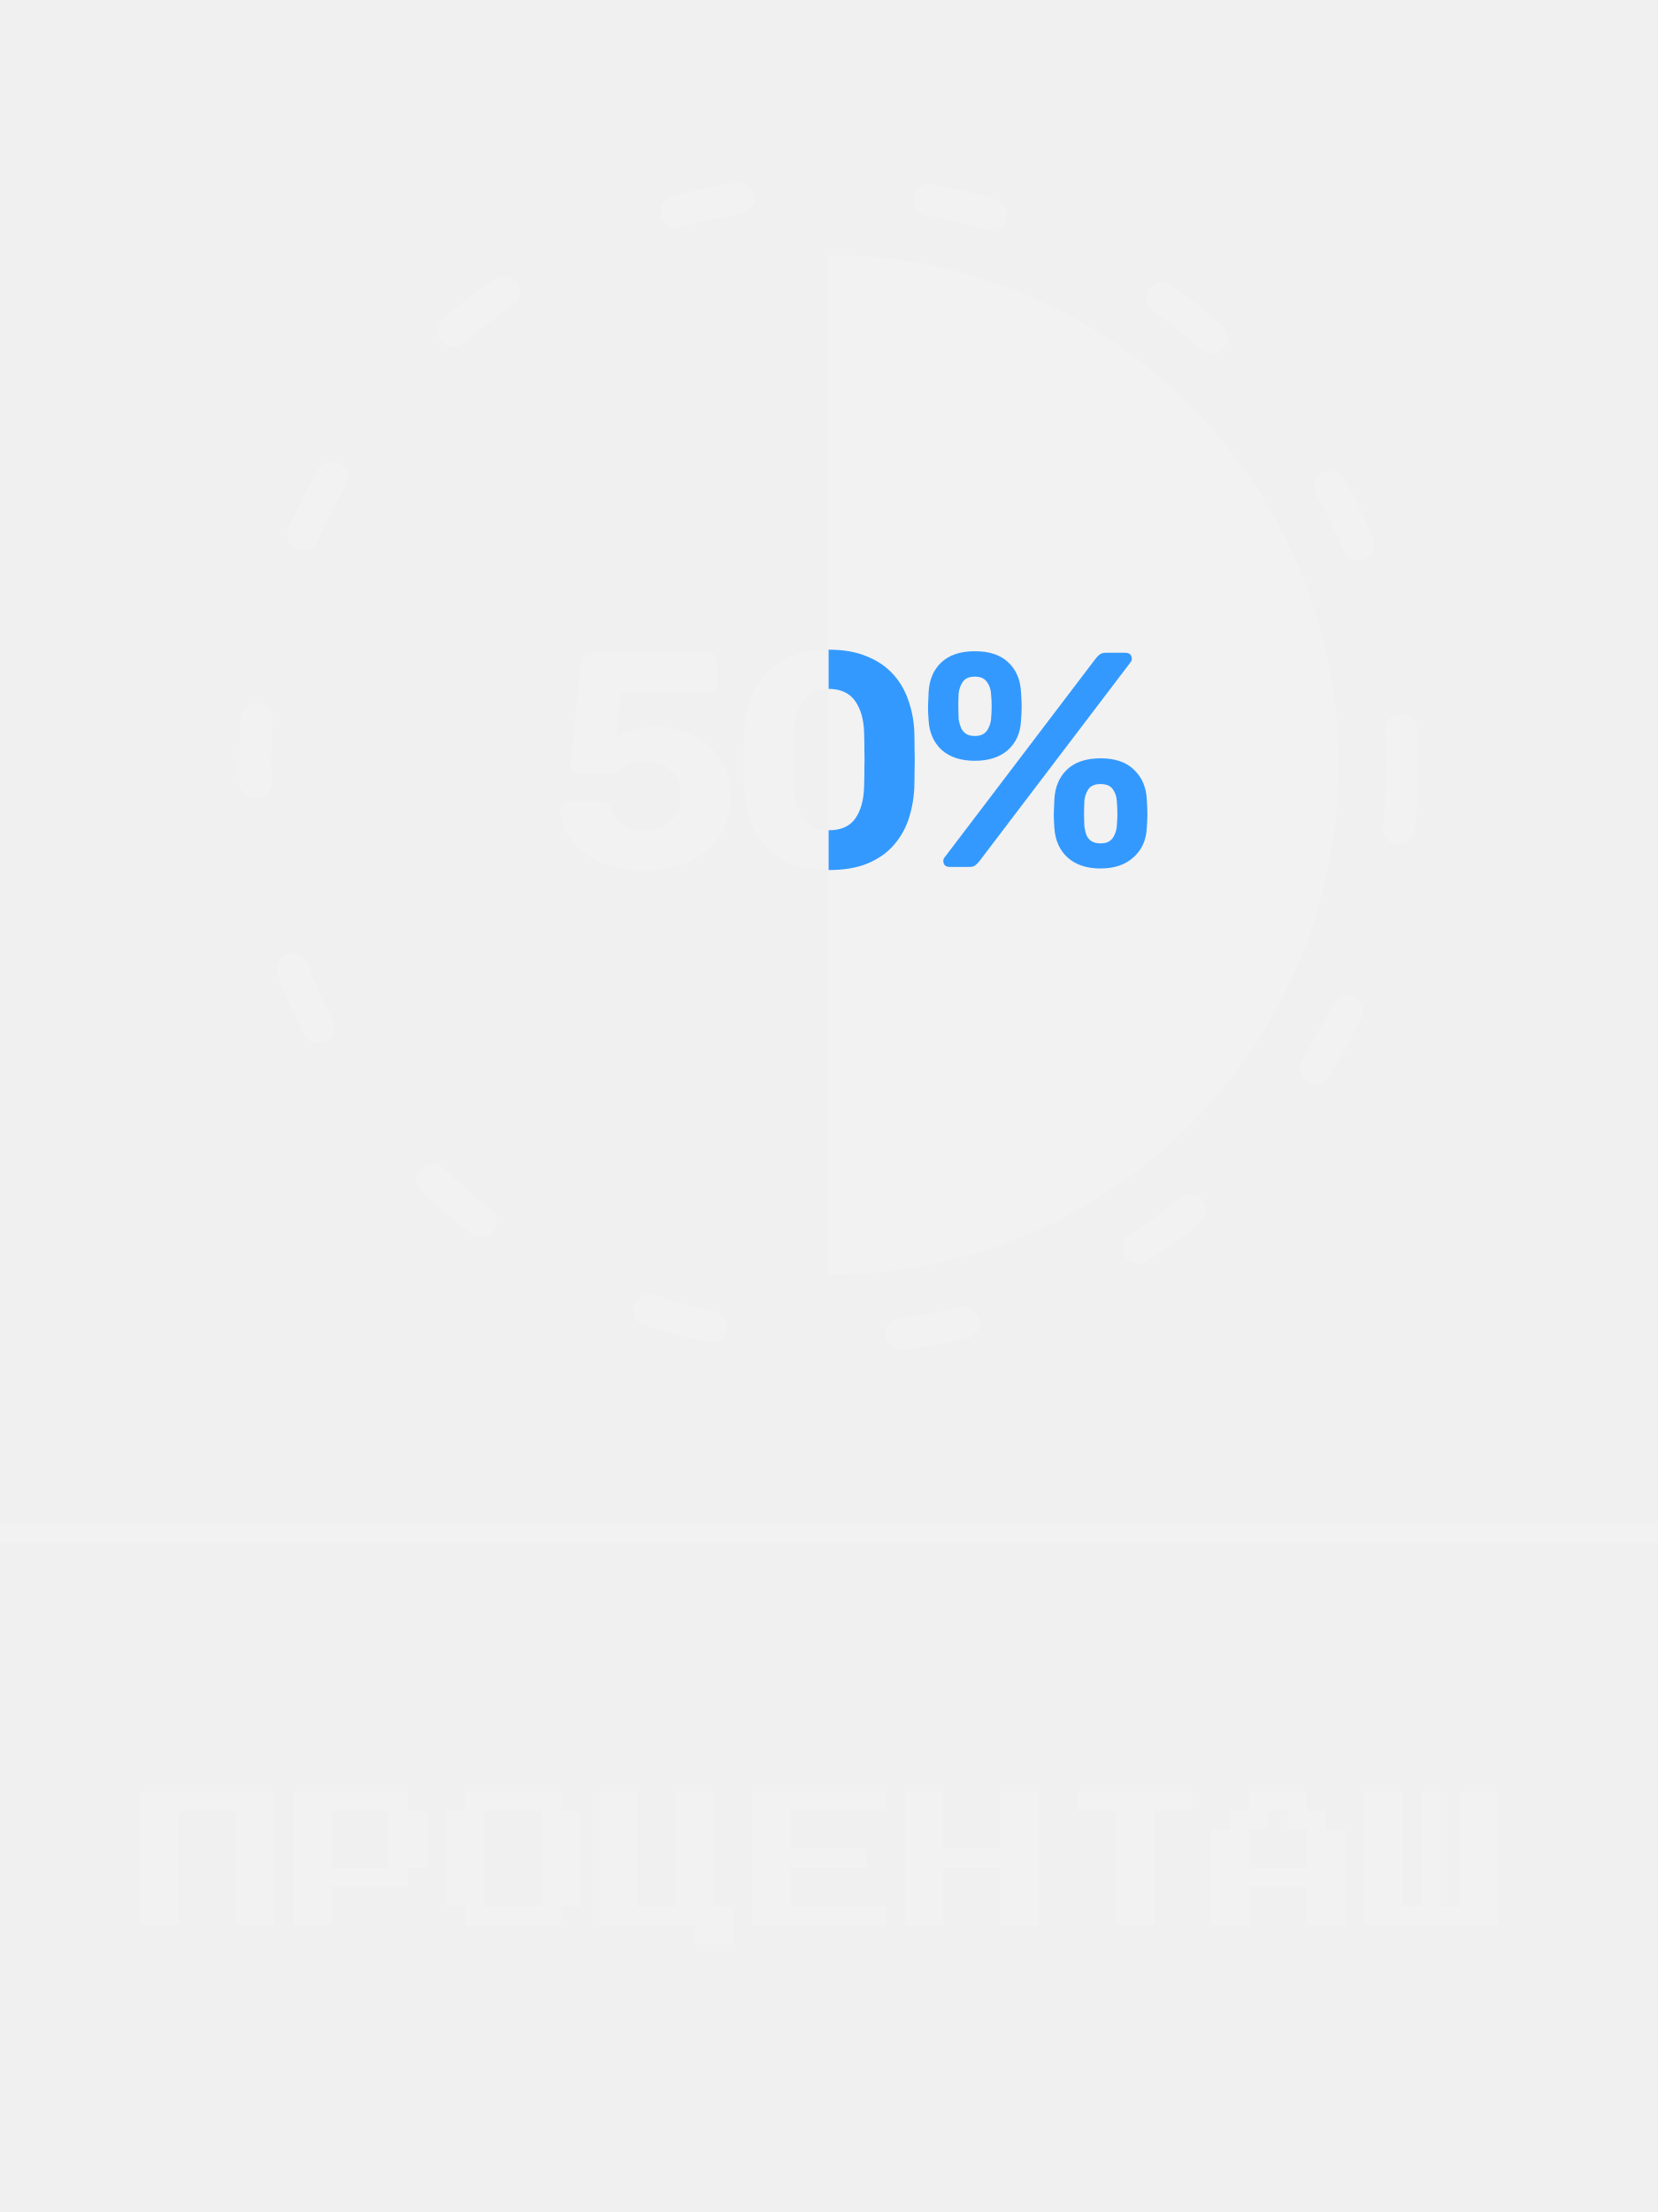
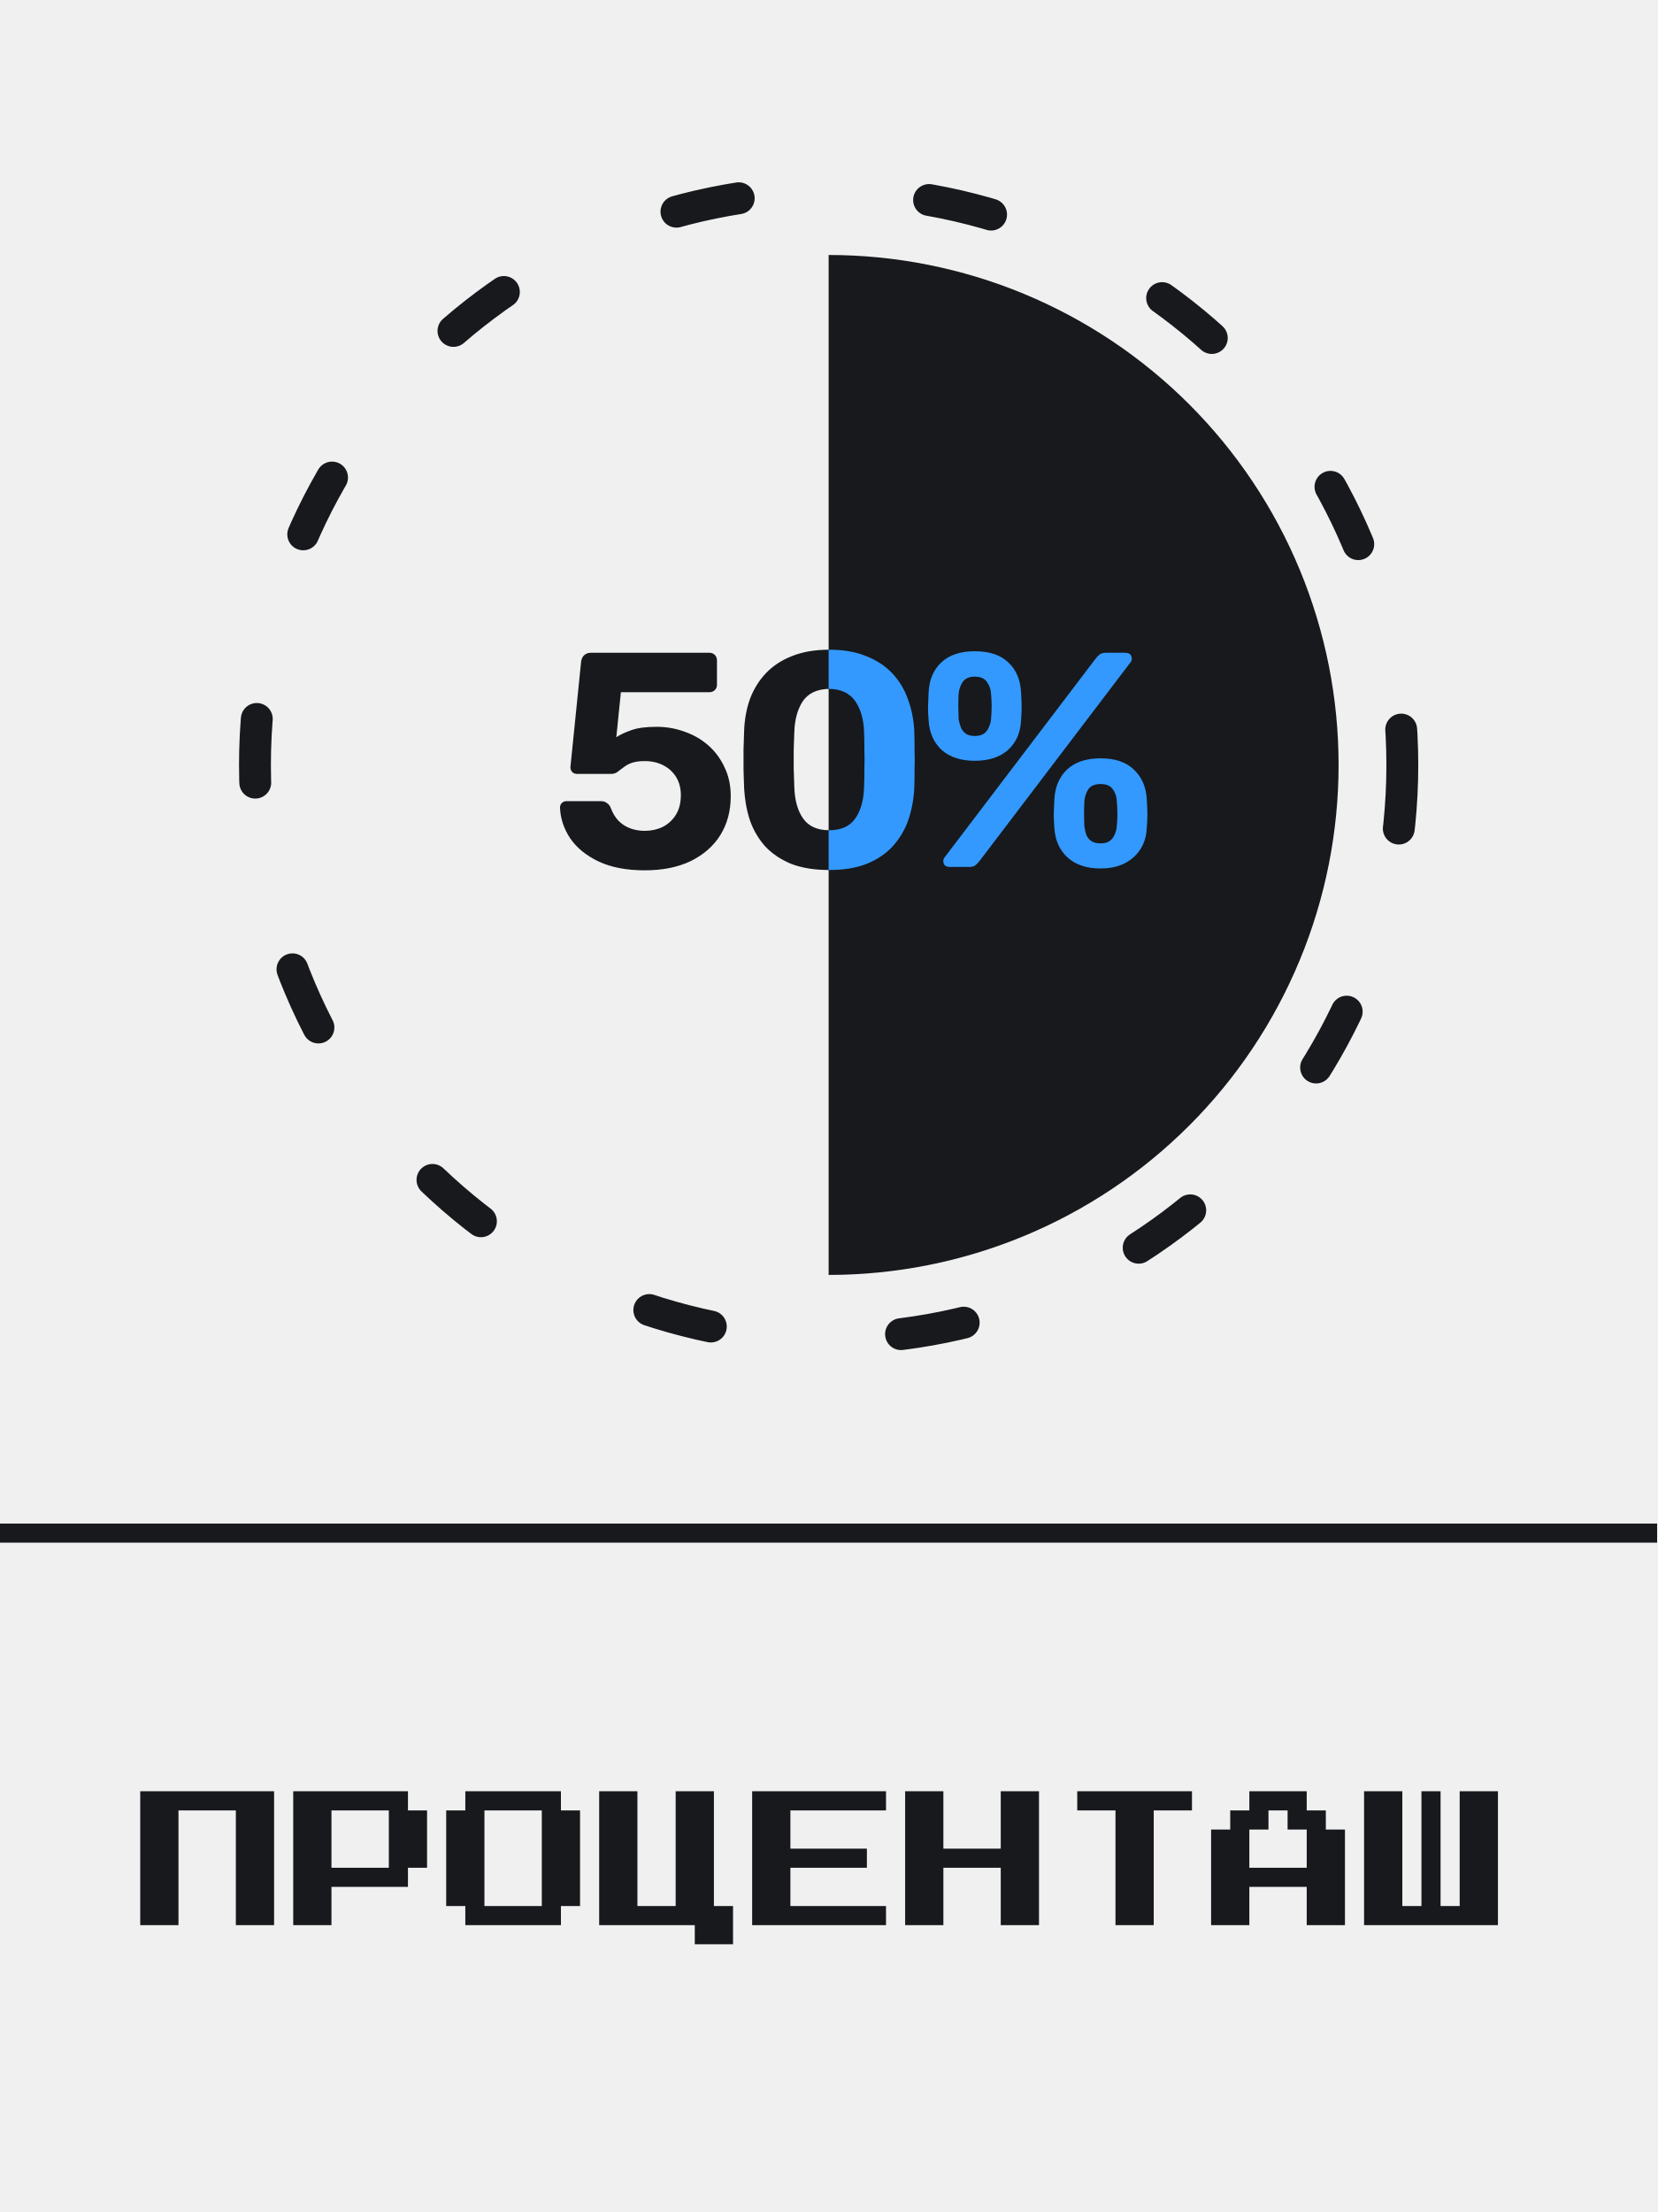
<svg xmlns="http://www.w3.org/2000/svg" width="260" height="347" viewBox="0 0 260 347" fill="none">
-   <g clip-path="url(#clip0_703_333)">
-     <mask id="path-2-inside-1_703_333" fill="white">
+   <g clip-path="url(#clip0_716_92)">
+     <mask id="path-2-inside-1_716_92" fill="white">
      <path d="M0 239H260V347H0V239Z" />
    </mask>
-     <path d="M0 242H260V236H0V242Z" fill="#F2F2F2" mask="url(#path-2-inside-1_703_333)" />
-     <path d="M22 302V281H43V302H37V284H28V302H22ZM46 302V281H64V284H67V293H64V296H52V302H46ZM52 293H61V284H52V293ZM73 302V299H70V284H73V281H88V284H91V299H88V302H73ZM76 299H85V284H76V299ZM109 305V302H94V281H100V299H106V281H112V299H115V305H109ZM118 302V281H139V284H124V290H136V293H124V299H139V302H118ZM142 302V281H148V290H157V281H163V302H157V293H148V302H142ZM175 302V284H169V281H187V284H181V302H175ZM190 302V287H193V284H196V281H205V284H208V287H211V302H205V296H196V302H190ZM196 293H205V287H202V284H199V287H196V293ZM214 302V281H220V299H223V281H226V299H229V281H235V302H214Z" fill="#F2F2F2" />
-     <circle cx="130" cy="120" r="90" stroke="#F2F2F2" stroke-width="5" stroke-linecap="round" stroke-dasharray="10 30" />
-     <path d="M130 40C140.506 40 150.909 42.069 160.615 46.09C170.321 50.11 179.14 56.003 186.569 63.431C193.997 70.86 199.89 79.679 203.91 89.385C207.931 99.091 210 109.494 210 120C210 130.506 207.931 140.909 203.91 150.615C199.89 160.321 193.997 169.14 186.569 176.569C179.14 183.997 170.321 189.89 160.615 193.91C150.909 197.931 140.506 200 130 200L130 120L130 40Z" fill="#F2F2F2" />
-     <path d="M101.151 136.528C98.271 136.528 95.855 136.064 93.903 135.136C91.951 134.208 90.463 132.992 89.439 131.488C88.447 129.984 87.919 128.384 87.855 126.688C87.855 126.4 87.951 126.16 88.143 125.968C88.335 125.776 88.575 125.68 88.863 125.68H94.287C94.671 125.68 94.975 125.776 95.199 125.968C95.455 126.128 95.647 126.352 95.775 126.64C96.095 127.504 96.511 128.208 97.023 128.752C97.567 129.296 98.191 129.696 98.895 129.952C99.599 130.208 100.351 130.336 101.151 130.336C102.175 130.336 103.119 130.128 103.983 129.712C104.847 129.264 105.535 128.624 106.047 127.792C106.559 126.96 106.815 125.936 106.815 124.72C106.815 123.664 106.575 122.736 106.095 121.936C105.615 121.136 104.943 120.512 104.079 120.064C103.215 119.616 102.239 119.392 101.151 119.392C100.319 119.392 99.631 119.488 99.087 119.68C98.575 119.872 98.143 120.112 97.791 120.4C97.439 120.656 97.119 120.896 96.831 121.12C96.543 121.312 96.223 121.408 95.871 121.408H90.543C90.255 121.408 89.999 121.312 89.775 121.12C89.583 120.896 89.487 120.64 89.487 120.352L91.167 103.792C91.231 103.344 91.391 103.008 91.647 102.784C91.935 102.528 92.271 102.4 92.655 102.4H111.279C111.631 102.4 111.919 102.512 112.143 102.736C112.367 102.96 112.479 103.248 112.479 103.6V107.44C112.479 107.76 112.367 108.032 112.143 108.256C111.919 108.48 111.631 108.592 111.279 108.592H97.407L96.687 115.648C97.327 115.232 98.111 114.864 99.039 114.544C99.999 114.192 101.327 114.016 103.023 114.016C104.559 114.016 106.015 114.272 107.391 114.784C108.799 115.264 110.047 115.984 111.135 116.944C112.223 117.904 113.071 119.056 113.679 120.4C114.319 121.712 114.639 123.216 114.639 124.912C114.639 127.216 114.095 129.248 113.007 131.008C111.919 132.736 110.367 134.096 108.351 135.088C106.335 136.048 103.935 136.528 101.151 136.528ZM130.087 136.48C127.783 136.48 125.799 136.16 124.135 135.52C122.503 134.848 121.143 133.936 120.055 132.784C118.999 131.6 118.199 130.24 117.655 128.704C117.143 127.136 116.839 125.472 116.743 123.712C116.711 122.848 116.679 121.888 116.647 120.832C116.647 119.744 116.647 118.656 116.647 117.568C116.679 116.48 116.711 115.488 116.743 114.592C116.807 112.832 117.111 111.184 117.655 109.648C118.231 108.112 119.063 106.768 120.151 105.616C121.239 104.464 122.599 103.568 124.231 102.928C125.895 102.256 127.847 101.92 130.087 101.92C132.327 101.92 134.263 102.256 135.895 102.928C137.527 103.568 138.887 104.464 139.975 105.616C141.063 106.768 141.879 108.112 142.423 109.648C142.999 111.184 143.335 112.832 143.431 114.592C143.463 115.488 143.479 116.48 143.479 117.568C143.511 118.656 143.511 119.744 143.479 120.832C143.479 121.888 143.463 122.848 143.431 123.712C143.335 125.472 143.015 127.136 142.471 128.704C141.927 130.24 141.111 131.6 140.023 132.784C138.967 133.936 137.607 134.848 135.943 135.52C134.311 136.16 132.359 136.48 130.087 136.48ZM130.087 130.24C131.943 130.24 133.303 129.632 134.167 128.416C135.031 127.2 135.495 125.552 135.559 123.472C135.591 122.544 135.607 121.584 135.607 120.592C135.639 119.6 135.639 118.608 135.607 117.616C135.607 116.624 135.591 115.696 135.559 114.832C135.495 112.848 135.031 111.232 134.167 109.984C133.303 108.736 131.943 108.096 130.087 108.064C128.199 108.096 126.823 108.736 125.959 109.984C125.127 111.232 124.679 112.848 124.615 114.832C124.583 115.696 124.551 116.624 124.519 117.616C124.519 118.608 124.519 119.6 124.519 120.592C124.551 121.584 124.583 122.544 124.615 123.472C124.679 125.552 125.143 127.2 126.007 128.416C126.871 129.632 128.231 130.24 130.087 130.24ZM149.045 136C148.341 136 147.989 135.68 147.989 135.04C147.989 134.848 148.053 134.672 148.181 134.512L171.893 103.312C172.117 103.024 172.341 102.8 172.565 102.64C172.789 102.48 173.109 102.4 173.525 102.4H176.501C177.205 102.4 177.557 102.72 177.557 103.36C177.557 103.552 177.493 103.728 177.365 103.888L153.653 135.088C153.429 135.376 153.205 135.6 152.981 135.76C152.789 135.92 152.469 136 152.021 136H149.045ZM172.661 136.24C170.485 136.24 168.757 135.664 167.477 134.512C166.229 133.36 165.541 131.824 165.413 129.904C165.349 129.072 165.317 128.336 165.317 127.696C165.349 127.056 165.381 126.288 165.413 125.392C165.509 123.472 166.165 121.92 167.381 120.736C168.629 119.552 170.389 118.96 172.661 118.96C174.933 118.96 176.677 119.552 177.893 120.736C179.141 121.92 179.813 123.472 179.909 125.392C179.973 126.288 180.005 127.056 180.005 127.696C180.005 128.336 179.973 129.072 179.909 129.904C179.813 131.824 179.109 133.36 177.797 134.512C176.517 135.664 174.805 136.24 172.661 136.24ZM172.661 132.304C173.269 132.304 173.749 132.176 174.101 131.92C174.453 131.664 174.709 131.328 174.869 130.912C175.061 130.496 175.173 130.064 175.205 129.616C175.269 128.88 175.301 128.224 175.301 127.648C175.301 127.04 175.269 126.368 175.205 125.632C175.173 124.96 174.965 124.352 174.581 123.808C174.197 123.264 173.557 122.992 172.661 122.992C171.765 122.992 171.125 123.264 170.741 123.808C170.389 124.352 170.181 124.96 170.117 125.632C170.085 126.368 170.069 127.04 170.069 127.648C170.069 128.224 170.085 128.88 170.117 129.616C170.181 130.064 170.277 130.496 170.405 130.912C170.565 131.328 170.821 131.664 171.173 131.92C171.557 132.176 172.053 132.304 172.661 132.304ZM152.933 119.344C150.757 119.344 149.029 118.784 147.749 117.664C146.501 116.512 145.813 114.976 145.685 113.056C145.621 112.224 145.589 111.504 145.589 110.896C145.621 110.256 145.653 109.488 145.685 108.592C145.781 106.64 146.437 105.088 147.653 103.936C148.901 102.752 150.661 102.16 152.933 102.16C155.237 102.16 156.997 102.752 158.213 103.936C159.429 105.088 160.085 106.64 160.181 108.592C160.245 109.488 160.277 110.256 160.277 110.896C160.277 111.504 160.245 112.224 160.181 113.056C160.085 114.976 159.397 116.512 158.117 117.664C156.837 118.784 155.109 119.344 152.933 119.344ZM152.933 115.456C153.541 115.456 154.021 115.328 154.373 115.072C154.725 114.816 154.981 114.48 155.141 114.064C155.333 113.648 155.445 113.232 155.477 112.816C155.541 112.048 155.573 111.376 155.573 110.8C155.573 110.192 155.541 109.536 155.477 108.832C155.445 108.16 155.237 107.552 154.853 107.008C154.469 106.432 153.829 106.144 152.933 106.144C152.037 106.144 151.397 106.432 151.013 107.008C150.661 107.552 150.453 108.16 150.389 108.832C150.357 109.536 150.341 110.192 150.341 110.8C150.341 111.376 150.357 112.048 150.389 112.816C150.453 113.232 150.565 113.648 150.725 114.064C150.885 114.48 151.141 114.816 151.493 115.072C151.845 115.328 152.325 115.456 152.933 115.456Z" fill="#F2F2F2" />
-     <mask id="mask0_703_333" style="mask-type:alpha" maskUnits="userSpaceOnUse" x="130" y="40" width="80" height="160">
+     <path d="M0 242H260V236H0V242Z" fill="#17191D" mask="url(#path-2-inside-1_716_92)" />
+     <path d="M22 302V281H43V302H37V284H28V302H22ZM46 302V281H64V284H67V293H64V296H52V302H46ZM52 293H61V284H52V293ZM73 302V299H70V284H73V281H88V284H91V299H88V302H73ZM76 299H85V284H76V299ZM109 305V302H94V281H100V299H106V281H112V299H115V305H109ZM118 302V281H139V284H124V290H136V293H124V299H139V302H118ZM142 302V281H148V290H157V281H163V302H157V293H148V302H142ZM175 302V284H169V281H187V284H181V302H175ZM190 302V287H193V284H196V281H205V284H208V287H211V302H205V296H196V302H190ZM196 293H205V287H202V284H199V287H196V293ZM214 302V281H220V299H223V281H226V299H229V281H235V302H214Z" fill="#17191D" />
+     <circle cx="130" cy="120" r="90" stroke="#17191D" stroke-width="5" stroke-linecap="round" stroke-dasharray="10 30" />
+     <path d="M130 40C140.506 40 150.909 42.069 160.615 46.09C170.321 50.11 179.14 56.003 186.569 63.431C193.997 70.86 199.89 79.679 203.91 89.385C207.931 99.091 210 109.494 210 120C210 130.506 207.931 140.909 203.91 150.615C199.89 160.321 193.997 169.14 186.569 176.569C179.14 183.997 170.321 189.89 160.615 193.91C150.909 197.931 140.506 200 130 200L130 120L130 40Z" fill="#17191D" />
+     <path d="M101.151 136.528C98.271 136.528 95.855 136.064 93.903 135.136C91.951 134.208 90.463 132.992 89.439 131.488C88.447 129.984 87.919 128.384 87.855 126.688C87.855 126.4 87.951 126.16 88.143 125.968C88.335 125.776 88.575 125.68 88.863 125.68H94.287C94.671 125.68 94.975 125.776 95.199 125.968C95.455 126.128 95.647 126.352 95.775 126.64C96.095 127.504 96.511 128.208 97.023 128.752C97.567 129.296 98.191 129.696 98.895 129.952C99.599 130.208 100.351 130.336 101.151 130.336C102.175 130.336 103.119 130.128 103.983 129.712C104.847 129.264 105.535 128.624 106.047 127.792C106.559 126.96 106.815 125.936 106.815 124.72C106.815 123.664 106.575 122.736 106.095 121.936C105.615 121.136 104.943 120.512 104.079 120.064C103.215 119.616 102.239 119.392 101.151 119.392C100.319 119.392 99.631 119.488 99.087 119.68C98.575 119.872 98.143 120.112 97.791 120.4C97.439 120.656 97.119 120.896 96.831 121.12C96.543 121.312 96.223 121.408 95.871 121.408H90.543C90.255 121.408 89.999 121.312 89.775 121.12C89.583 120.896 89.487 120.64 89.487 120.352L91.167 103.792C91.231 103.344 91.391 103.008 91.647 102.784C91.935 102.528 92.271 102.4 92.655 102.4H111.279C111.631 102.4 111.919 102.512 112.143 102.736C112.367 102.96 112.479 103.248 112.479 103.6V107.44C112.479 107.76 112.367 108.032 112.143 108.256C111.919 108.48 111.631 108.592 111.279 108.592H97.407L96.687 115.648C97.327 115.232 98.111 114.864 99.039 114.544C99.999 114.192 101.327 114.016 103.023 114.016C104.559 114.016 106.015 114.272 107.391 114.784C108.799 115.264 110.047 115.984 111.135 116.944C112.223 117.904 113.071 119.056 113.679 120.4C114.319 121.712 114.639 123.216 114.639 124.912C114.639 127.216 114.095 129.248 113.007 131.008C111.919 132.736 110.367 134.096 108.351 135.088C106.335 136.048 103.935 136.528 101.151 136.528ZM130.087 136.48C127.783 136.48 125.799 136.16 124.135 135.52C122.503 134.848 121.143 133.936 120.055 132.784C118.999 131.6 118.199 130.24 117.655 128.704C117.143 127.136 116.839 125.472 116.743 123.712C116.711 122.848 116.679 121.888 116.647 120.832C116.647 119.744 116.647 118.656 116.647 117.568C116.679 116.48 116.711 115.488 116.743 114.592C116.807 112.832 117.111 111.184 117.655 109.648C118.231 108.112 119.063 106.768 120.151 105.616C121.239 104.464 122.599 103.568 124.231 102.928C125.895 102.256 127.847 101.92 130.087 101.92C132.327 101.92 134.263 102.256 135.895 102.928C137.527 103.568 138.887 104.464 139.975 105.616C141.063 106.768 141.879 108.112 142.423 109.648C142.999 111.184 143.335 112.832 143.431 114.592C143.463 115.488 143.479 116.48 143.479 117.568C143.511 118.656 143.511 119.744 143.479 120.832C143.479 121.888 143.463 122.848 143.431 123.712C143.335 125.472 143.015 127.136 142.471 128.704C141.927 130.24 141.111 131.6 140.023 132.784C138.967 133.936 137.607 134.848 135.943 135.52C134.311 136.16 132.359 136.48 130.087 136.48ZM130.087 130.24C131.943 130.24 133.303 129.632 134.167 128.416C135.031 127.2 135.495 125.552 135.559 123.472C135.591 122.544 135.607 121.584 135.607 120.592C135.639 119.6 135.639 118.608 135.607 117.616C135.607 116.624 135.591 115.696 135.559 114.832C135.495 112.848 135.031 111.232 134.167 109.984C133.303 108.736 131.943 108.096 130.087 108.064C128.199 108.096 126.823 108.736 125.959 109.984C125.127 111.232 124.679 112.848 124.615 114.832C124.583 115.696 124.551 116.624 124.519 117.616C124.519 118.608 124.519 119.6 124.519 120.592C124.551 121.584 124.583 122.544 124.615 123.472C124.679 125.552 125.143 127.2 126.007 128.416C126.871 129.632 128.231 130.24 130.087 130.24ZM149.045 136C148.341 136 147.989 135.68 147.989 135.04C147.989 134.848 148.053 134.672 148.181 134.512L171.893 103.312C172.117 103.024 172.341 102.8 172.565 102.64C172.789 102.48 173.109 102.4 173.525 102.4H176.501C177.205 102.4 177.557 102.72 177.557 103.36C177.557 103.552 177.493 103.728 177.365 103.888L153.653 135.088C153.429 135.376 153.205 135.6 152.981 135.76C152.789 135.92 152.469 136 152.021 136H149.045ZM172.661 136.24C170.485 136.24 168.757 135.664 167.477 134.512C166.229 133.36 165.541 131.824 165.413 129.904C165.349 129.072 165.317 128.336 165.317 127.696C165.349 127.056 165.381 126.288 165.413 125.392C165.509 123.472 166.165 121.92 167.381 120.736C168.629 119.552 170.389 118.96 172.661 118.96C174.933 118.96 176.677 119.552 177.893 120.736C179.141 121.92 179.813 123.472 179.909 125.392C179.973 126.288 180.005 127.056 180.005 127.696C180.005 128.336 179.973 129.072 179.909 129.904C179.813 131.824 179.109 133.36 177.797 134.512C176.517 135.664 174.805 136.24 172.661 136.24ZM172.661 132.304C173.269 132.304 173.749 132.176 174.101 131.92C174.453 131.664 174.709 131.328 174.869 130.912C175.061 130.496 175.173 130.064 175.205 129.616C175.269 128.88 175.301 128.224 175.301 127.648C175.301 127.04 175.269 126.368 175.205 125.632C175.173 124.96 174.965 124.352 174.581 123.808C174.197 123.264 173.557 122.992 172.661 122.992C171.765 122.992 171.125 123.264 170.741 123.808C170.389 124.352 170.181 124.96 170.117 125.632C170.085 126.368 170.069 127.04 170.069 127.648C170.069 128.224 170.085 128.88 170.117 129.616C170.181 130.064 170.277 130.496 170.405 130.912C170.565 131.328 170.821 131.664 171.173 131.92C171.557 132.176 172.053 132.304 172.661 132.304ZM152.933 119.344C150.757 119.344 149.029 118.784 147.749 117.664C146.501 116.512 145.813 114.976 145.685 113.056C145.621 112.224 145.589 111.504 145.589 110.896C145.621 110.256 145.653 109.488 145.685 108.592C145.781 106.64 146.437 105.088 147.653 103.936C148.901 102.752 150.661 102.16 152.933 102.16C155.237 102.16 156.997 102.752 158.213 103.936C159.429 105.088 160.085 106.64 160.181 108.592C160.245 109.488 160.277 110.256 160.277 110.896C160.277 111.504 160.245 112.224 160.181 113.056C160.085 114.976 159.397 116.512 158.117 117.664C156.837 118.784 155.109 119.344 152.933 119.344ZM152.933 115.456C153.541 115.456 154.021 115.328 154.373 115.072C154.725 114.816 154.981 114.48 155.141 114.064C155.333 113.648 155.445 113.232 155.477 112.816C155.541 112.048 155.573 111.376 155.573 110.8C155.573 110.192 155.541 109.536 155.477 108.832C155.445 108.16 155.237 107.552 154.853 107.008C154.469 106.432 153.829 106.144 152.933 106.144C152.037 106.144 151.397 106.432 151.013 107.008C150.661 107.552 150.453 108.16 150.389 108.832C150.357 109.536 150.341 110.192 150.341 110.8C150.341 111.376 150.357 112.048 150.389 112.816C150.453 113.232 150.565 113.648 150.725 114.064C150.885 114.48 151.141 114.816 151.493 115.072C151.845 115.328 152.325 115.456 152.933 115.456Z" fill="#17191D" />
+     <mask id="mask0_716_92" style="mask-type:alpha" maskUnits="userSpaceOnUse" x="130" y="40" width="80" height="160">
      <path d="M130 40C140.506 40 150.909 42.069 160.615 46.09C170.321 50.11 179.14 56.003 186.569 63.431C193.997 70.86 199.89 79.679 203.91 89.385C207.931 99.091 210 109.494 210 120C210 130.506 207.931 140.909 203.91 150.615C199.89 160.321 193.997 169.14 186.569 176.569C179.14 183.997 170.321 189.89 160.615 193.91C150.909 197.931 140.506 200 130 200L130 120L130 40Z" fill="#252525" />
    </mask>
-     <g mask="url(#mask0_703_333)">
+     <g mask="url(#mask0_716_92)">
      <path d="M101.151 136.528C98.271 136.528 95.855 136.064 93.903 135.136C91.951 134.208 90.463 132.992 89.439 131.488C88.447 129.984 87.919 128.384 87.855 126.688C87.855 126.4 87.951 126.16 88.143 125.968C88.335 125.776 88.575 125.68 88.863 125.68H94.287C94.671 125.68 94.975 125.776 95.199 125.968C95.455 126.128 95.647 126.352 95.775 126.64C96.095 127.504 96.511 128.208 97.023 128.752C97.567 129.296 98.191 129.696 98.895 129.952C99.599 130.208 100.351 130.336 101.151 130.336C102.175 130.336 103.119 130.128 103.983 129.712C104.847 129.264 105.535 128.624 106.047 127.792C106.559 126.96 106.815 125.936 106.815 124.72C106.815 123.664 106.575 122.736 106.095 121.936C105.615 121.136 104.943 120.512 104.079 120.064C103.215 119.616 102.239 119.392 101.151 119.392C100.319 119.392 99.631 119.488 99.087 119.68C98.575 119.872 98.143 120.112 97.791 120.4C97.439 120.656 97.119 120.896 96.831 121.12C96.543 121.312 96.223 121.408 95.871 121.408H90.543C90.255 121.408 89.999 121.312 89.775 121.12C89.583 120.896 89.487 120.64 89.487 120.352L91.167 103.792C91.231 103.344 91.391 103.008 91.647 102.784C91.935 102.528 92.271 102.4 92.655 102.4H111.279C111.631 102.4 111.919 102.512 112.143 102.736C112.367 102.96 112.479 103.248 112.479 103.6V107.44C112.479 107.76 112.367 108.032 112.143 108.256C111.919 108.48 111.631 108.592 111.279 108.592H97.407L96.687 115.648C97.327 115.232 98.111 114.864 99.039 114.544C99.999 114.192 101.327 114.016 103.023 114.016C104.559 114.016 106.015 114.272 107.391 114.784C108.799 115.264 110.047 115.984 111.135 116.944C112.223 117.904 113.071 119.056 113.679 120.4C114.319 121.712 114.639 123.216 114.639 124.912C114.639 127.216 114.095 129.248 113.007 131.008C111.919 132.736 110.367 134.096 108.351 135.088C106.335 136.048 103.935 136.528 101.151 136.528ZM130.087 136.48C127.783 136.48 125.799 136.16 124.135 135.52C122.503 134.848 121.143 133.936 120.055 132.784C118.999 131.6 118.199 130.24 117.655 128.704C117.143 127.136 116.839 125.472 116.743 123.712C116.711 122.848 116.679 121.888 116.647 120.832C116.647 119.744 116.647 118.656 116.647 117.568C116.679 116.48 116.711 115.488 116.743 114.592C116.807 112.832 117.111 111.184 117.655 109.648C118.231 108.112 119.063 106.768 120.151 105.616C121.239 104.464 122.599 103.568 124.231 102.928C125.895 102.256 127.847 101.92 130.087 101.92C132.327 101.92 134.263 102.256 135.895 102.928C137.527 103.568 138.887 104.464 139.975 105.616C141.063 106.768 141.879 108.112 142.423 109.648C142.999 111.184 143.335 112.832 143.431 114.592C143.463 115.488 143.479 116.48 143.479 117.568C143.511 118.656 143.511 119.744 143.479 120.832C143.479 121.888 143.463 122.848 143.431 123.712C143.335 125.472 143.015 127.136 142.471 128.704C141.927 130.24 141.111 131.6 140.023 132.784C138.967 133.936 137.607 134.848 135.943 135.52C134.311 136.16 132.359 136.48 130.087 136.48ZM130.087 130.24C131.943 130.24 133.303 129.632 134.167 128.416C135.031 127.2 135.495 125.552 135.559 123.472C135.591 122.544 135.607 121.584 135.607 120.592C135.639 119.6 135.639 118.608 135.607 117.616C135.607 116.624 135.591 115.696 135.559 114.832C135.495 112.848 135.031 111.232 134.167 109.984C133.303 108.736 131.943 108.096 130.087 108.064C128.199 108.096 126.823 108.736 125.959 109.984C125.127 111.232 124.679 112.848 124.615 114.832C124.583 115.696 124.551 116.624 124.519 117.616C124.519 118.608 124.519 119.6 124.519 120.592C124.551 121.584 124.583 122.544 124.615 123.472C124.679 125.552 125.143 127.2 126.007 128.416C126.871 129.632 128.231 130.24 130.087 130.24ZM149.045 136C148.341 136 147.989 135.68 147.989 135.04C147.989 134.848 148.053 134.672 148.181 134.512L171.893 103.312C172.117 103.024 172.341 102.8 172.565 102.64C172.789 102.48 173.109 102.4 173.525 102.4H176.501C177.205 102.4 177.557 102.72 177.557 103.36C177.557 103.552 177.493 103.728 177.365 103.888L153.653 135.088C153.429 135.376 153.205 135.6 152.981 135.76C152.789 135.92 152.469 136 152.021 136H149.045ZM172.661 136.24C170.485 136.24 168.757 135.664 167.477 134.512C166.229 133.36 165.541 131.824 165.413 129.904C165.349 129.072 165.317 128.336 165.317 127.696C165.349 127.056 165.381 126.288 165.413 125.392C165.509 123.472 166.165 121.92 167.381 120.736C168.629 119.552 170.389 118.96 172.661 118.96C174.933 118.96 176.677 119.552 177.893 120.736C179.141 121.92 179.813 123.472 179.909 125.392C179.973 126.288 180.005 127.056 180.005 127.696C180.005 128.336 179.973 129.072 179.909 129.904C179.813 131.824 179.109 133.36 177.797 134.512C176.517 135.664 174.805 136.24 172.661 136.24ZM172.661 132.304C173.269 132.304 173.749 132.176 174.101 131.92C174.453 131.664 174.709 131.328 174.869 130.912C175.061 130.496 175.173 130.064 175.205 129.616C175.269 128.88 175.301 128.224 175.301 127.648C175.301 127.04 175.269 126.368 175.205 125.632C175.173 124.96 174.965 124.352 174.581 123.808C174.197 123.264 173.557 122.992 172.661 122.992C171.765 122.992 171.125 123.264 170.741 123.808C170.389 124.352 170.181 124.96 170.117 125.632C170.085 126.368 170.069 127.04 170.069 127.648C170.069 128.224 170.085 128.88 170.117 129.616C170.181 130.064 170.277 130.496 170.405 130.912C170.565 131.328 170.821 131.664 171.173 131.92C171.557 132.176 172.053 132.304 172.661 132.304ZM152.933 119.344C150.757 119.344 149.029 118.784 147.749 117.664C146.501 116.512 145.813 114.976 145.685 113.056C145.621 112.224 145.589 111.504 145.589 110.896C145.621 110.256 145.653 109.488 145.685 108.592C145.781 106.64 146.437 105.088 147.653 103.936C148.901 102.752 150.661 102.16 152.933 102.16C155.237 102.16 156.997 102.752 158.213 103.936C159.429 105.088 160.085 106.64 160.181 108.592C160.245 109.488 160.277 110.256 160.277 110.896C160.277 111.504 160.245 112.224 160.181 113.056C160.085 114.976 159.397 116.512 158.117 117.664C156.837 118.784 155.109 119.344 152.933 119.344ZM152.933 115.456C153.541 115.456 154.021 115.328 154.373 115.072C154.725 114.816 154.981 114.48 155.141 114.064C155.333 113.648 155.445 113.232 155.477 112.816C155.541 112.048 155.573 111.376 155.573 110.8C155.573 110.192 155.541 109.536 155.477 108.832C155.445 108.16 155.237 107.552 154.853 107.008C154.469 106.432 153.829 106.144 152.933 106.144C152.037 106.144 151.397 106.432 151.013 107.008C150.661 107.552 150.453 108.16 150.389 108.832C150.357 109.536 150.341 110.192 150.341 110.8C150.341 111.376 150.357 112.048 150.389 112.816C150.453 113.232 150.565 113.648 150.725 114.064C150.885 114.48 151.141 114.816 151.493 115.072C151.845 115.328 152.325 115.456 152.933 115.456Z" fill="#3399FF" />
    </g>
  </g>
  <defs>
-     <clipPath id="clip0_703_333">
+     <clipPath id="clip0_716_92">
      <rect width="260" height="346.66" rx="10" fill="white" />
    </clipPath>
  </defs>
</svg>
